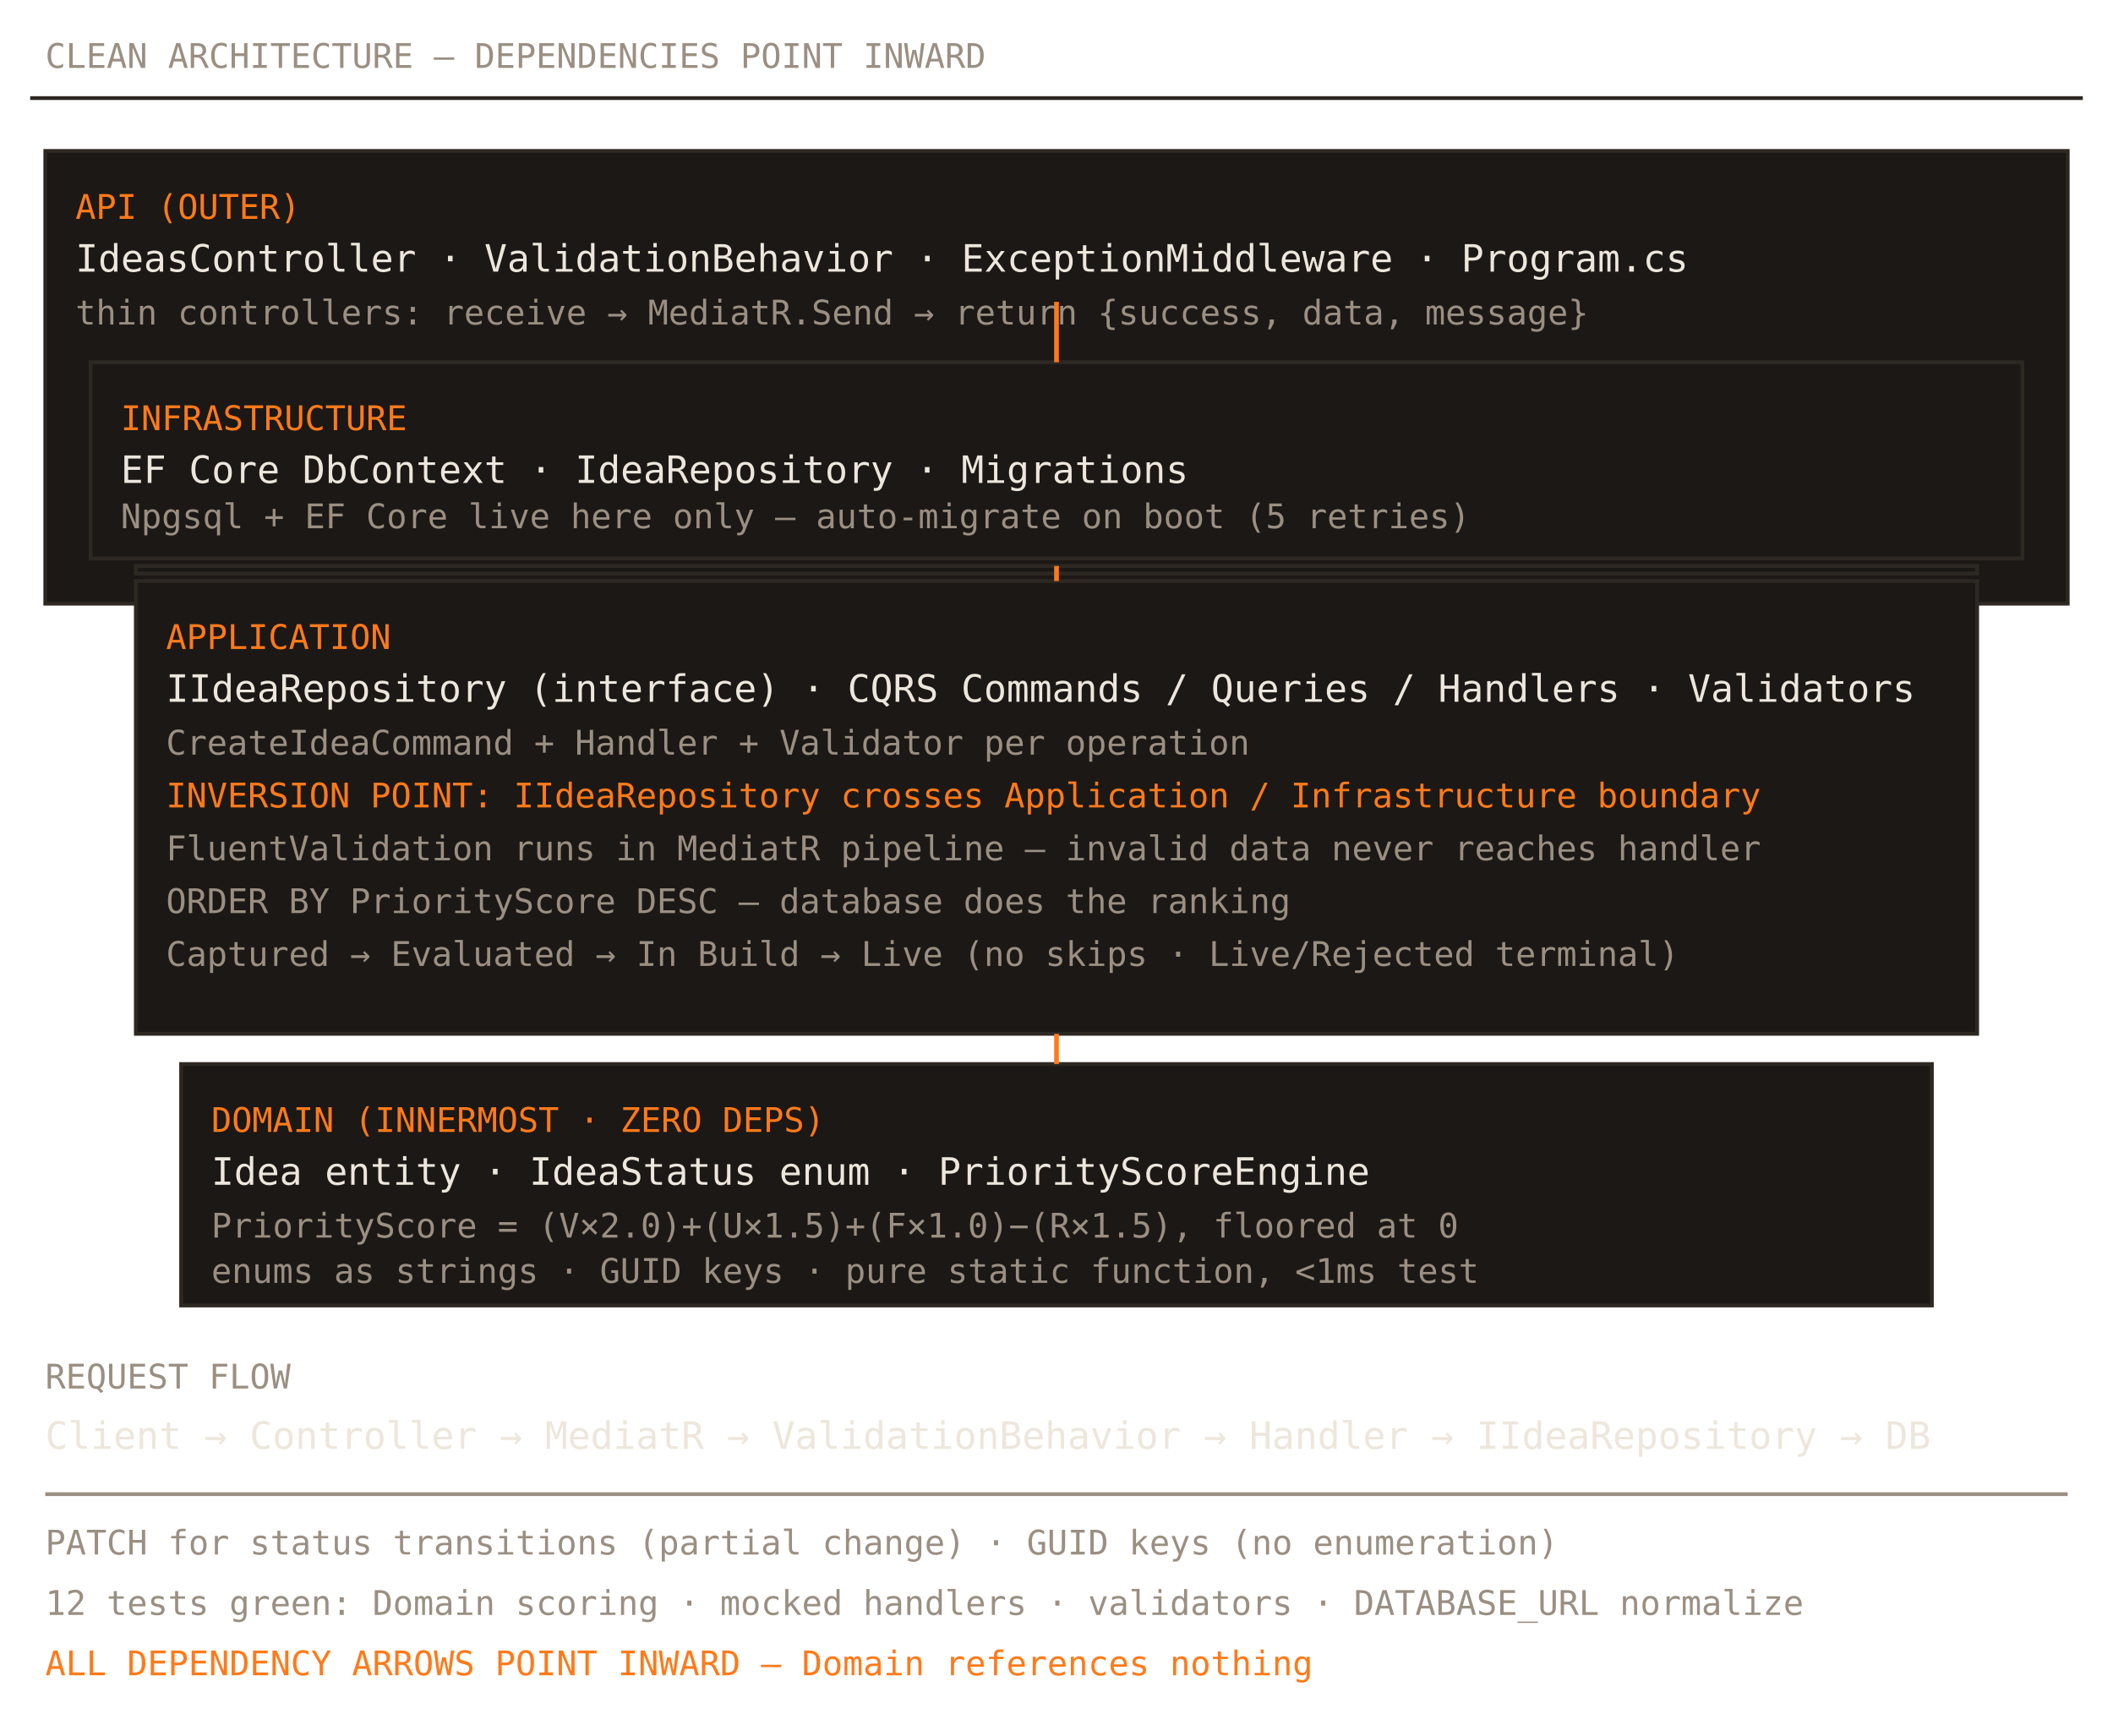
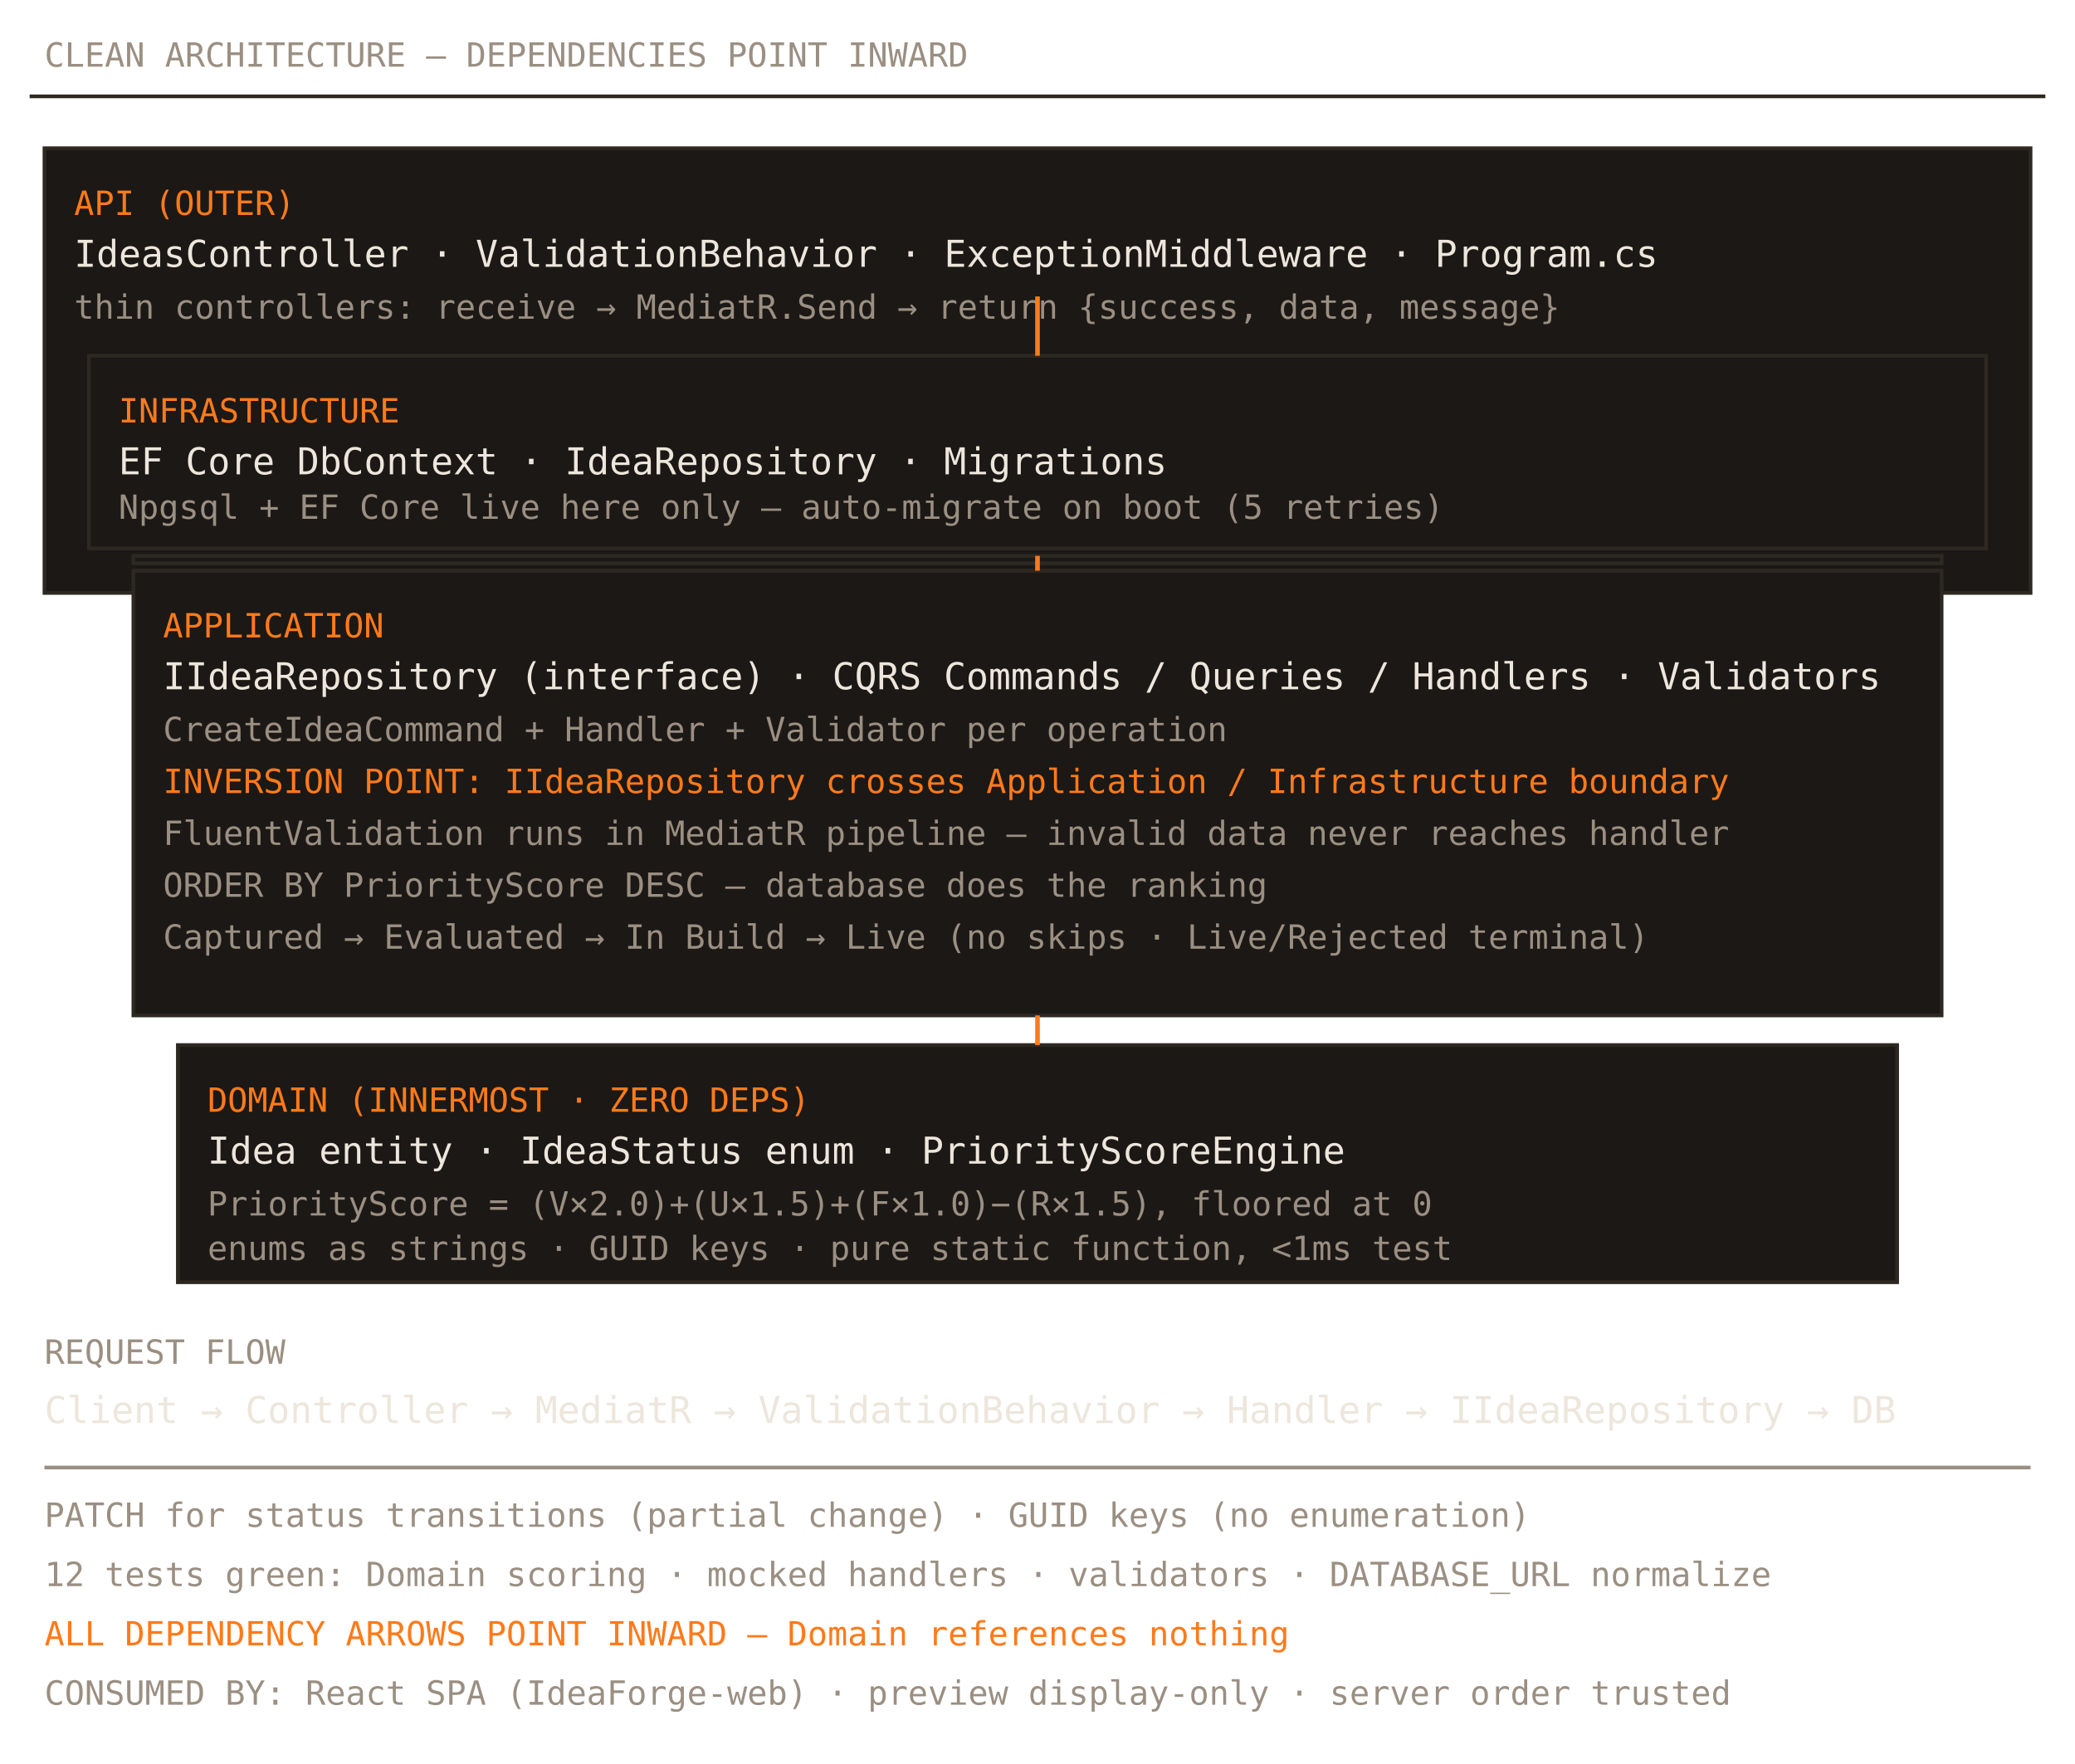
- <svg xmlns="http://www.w3.org/2000/svg" viewBox="0 0 560 460" role="img" aria-label="IdeaForge architecture diagram">
+ <svg xmlns="http://www.w3.org/2000/svg" viewBox="0 0 560 476" role="img" aria-label="IdeaForge architecture diagram">
  <style>
    .t { font-family: 'IBM Plex Mono', monospace; font-size: 10px; fill: #EDE6DC; }
    .m { font-family: 'IBM Plex Mono', monospace; font-size: 9px; fill: #9A8F82; }
    .a { font-family: 'IBM Plex Mono', monospace; font-size: 9px; fill: #FF7A1A; }
    .box { fill: #1C1815; stroke: #2E2822; stroke-width: 1; }
    .inner { fill: none; stroke: #2E2822; stroke-width: 1; }
    .dep { stroke: #FF7A1A; stroke-width: 1.25; fill: none; }
    .flow { stroke: #9A8F82; stroke-width: 1; fill: none; }
  </style>
  <text x="12" y="18" class="m">CLEAN ARCHITECTURE — DEPENDENCIES POINT INWARD</text>
  <line x1="8" y1="26" x2="552" y2="26" class="inner" />
  <rect x="12" y="40" width="536" height="120" class="box" />
  <text x="20" y="58" class="a">API (OUTER)</text>
  <text x="20" y="72" class="t">IdeasController · ValidationBehavior · ExceptionMiddleware · Program.cs</text>
  <text x="20" y="86" class="m">thin controllers: receive → MediatR.Send → return {success, data, message}</text>
  <rect x="24" y="96" width="512" height="52" class="box" />
  <text x="32" y="114" class="a">INFRASTRUCTURE</text>
  <text x="32" y="128" class="t">EF Core DbContext · IdeaRepository · Migrations</text>
  <text x="32" y="140" class="m">Npgsql + EF Core live here only — auto-migrate on boot (5 retries)</text>
  <rect x="36" y="150" width="488" height="2" class="inner" />
  <rect x="36" y="154" width="488" height="120" class="box" />
  <text x="44" y="172" class="a">APPLICATION</text>
  <text x="44" y="186" class="t">IIdeaRepository (interface) · CQRS Commands / Queries / Handlers · Validators</text>
  <text x="44" y="200" class="m">CreateIdeaCommand + Handler + Validator per operation</text>
  <text x="44" y="214" class="a">INVERSION POINT: IIdeaRepository crosses Application / Infrastructure boundary</text>
  <text x="44" y="228" class="m">FluentValidation runs in MediatR pipeline — invalid data never reaches handler</text>
  <text x="44" y="242" class="m">ORDER BY PriorityScore DESC — database does the ranking</text>
  <text x="44" y="256" class="m">Captured → Evaluated → In Build → Live (no skips · Live/Rejected terminal)</text>
  <rect x="48" y="282" width="464" height="64" class="box" />
  <text x="56" y="300" class="a">DOMAIN (INNERMOST · ZERO DEPS)</text>
  <text x="56" y="314" class="t">Idea entity · IdeaStatus enum · PriorityScoreEngine</text>
  <text x="56" y="328" class="m">PriorityScore = (V×2.0)+(U×1.5)+(F×1.0)−(R×1.5), floored at 0</text>
  <text x="56" y="340" class="m">enums as strings · GUID keys · pure static function, &lt;1ms test</text>
  <path d="M280 96 V80" class="dep" />
  <path d="M280 154 V150" class="dep" />
  <path d="M280 282 V274" class="dep" />
  <text x="12" y="368" class="m">REQUEST FLOW</text>
  <text x="12" y="384" class="t">Client → Controller → MediatR → ValidationBehavior → Handler → IIdeaRepository → DB</text>
  <path d="M12 396 H548" class="flow" />
  <text x="12" y="412" class="m">PATCH for status transitions (partial change) · GUID keys (no enumeration)</text>
  <text x="12" y="428" class="m">12 tests green: Domain scoring · mocked handlers · validators · DATABASE_URL normalize</text>
  <text x="12" y="444" class="a">ALL DEPENDENCY ARROWS POINT INWARD — Domain references nothing</text>
+   <text x="12" y="460" class="m">CONSUMED BY: React SPA (IdeaForge-web) · preview display-only · server order trusted</text>
</svg>
